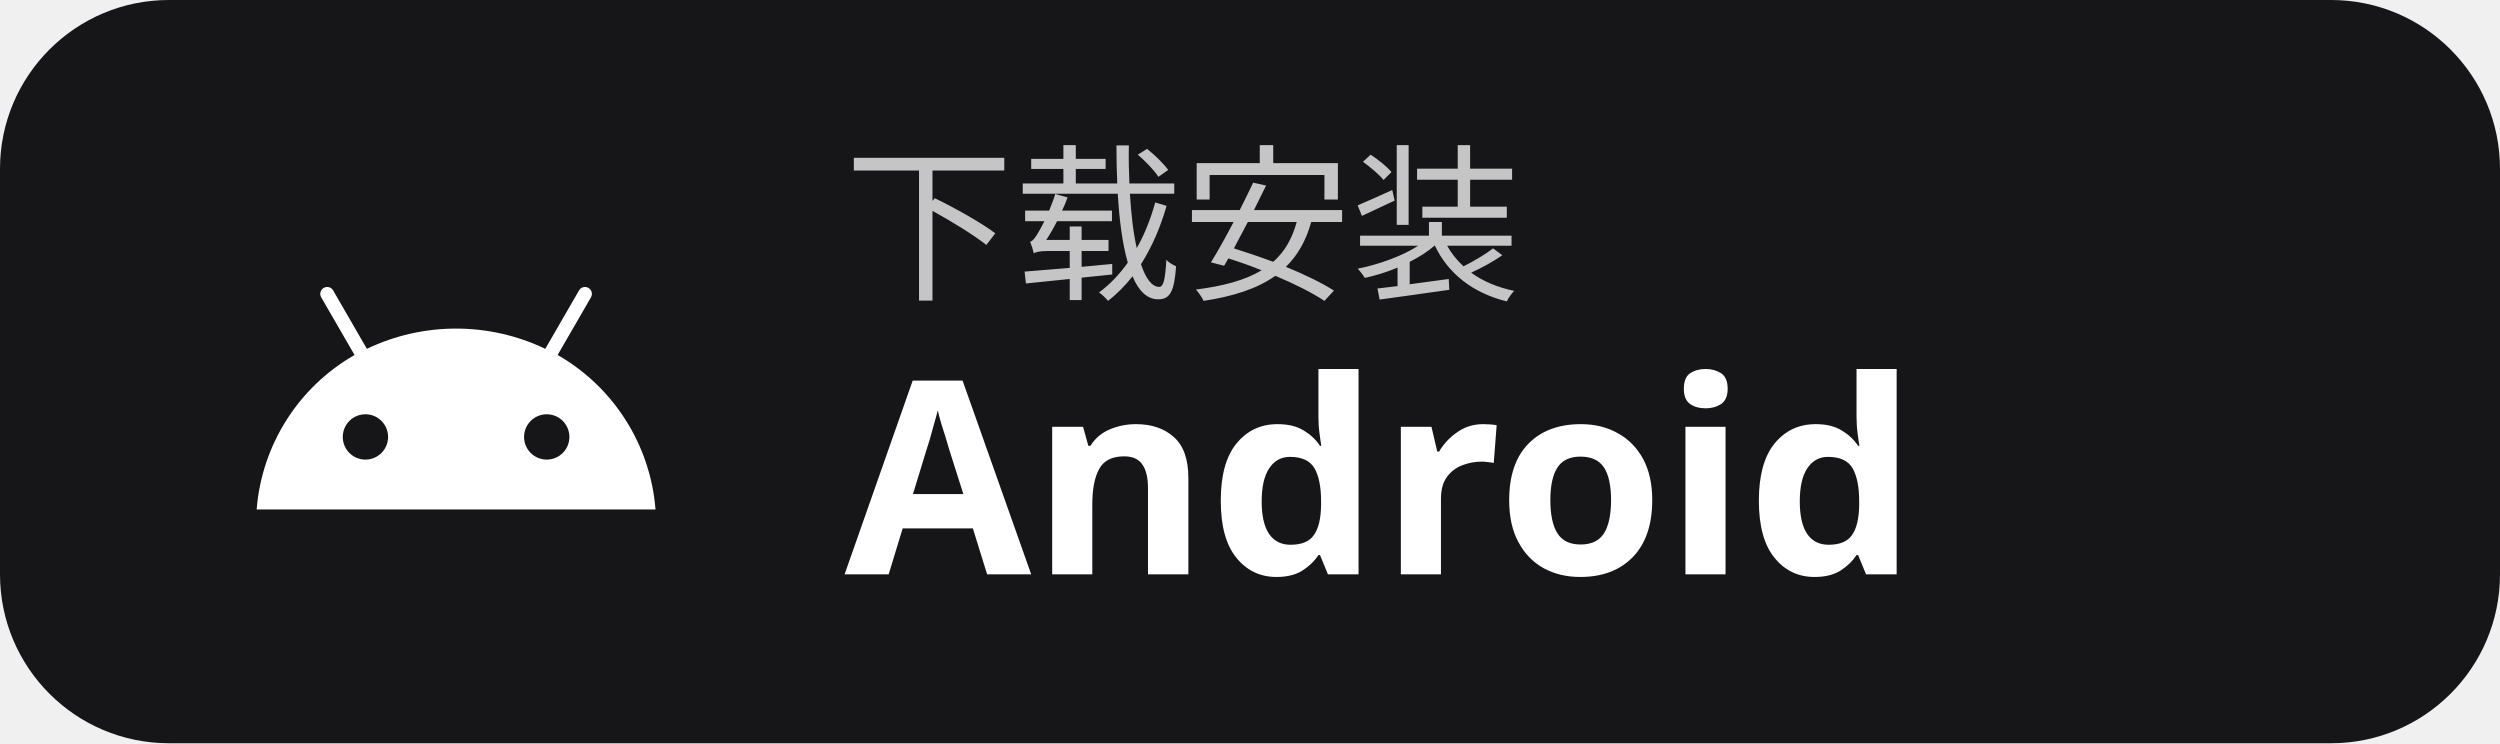
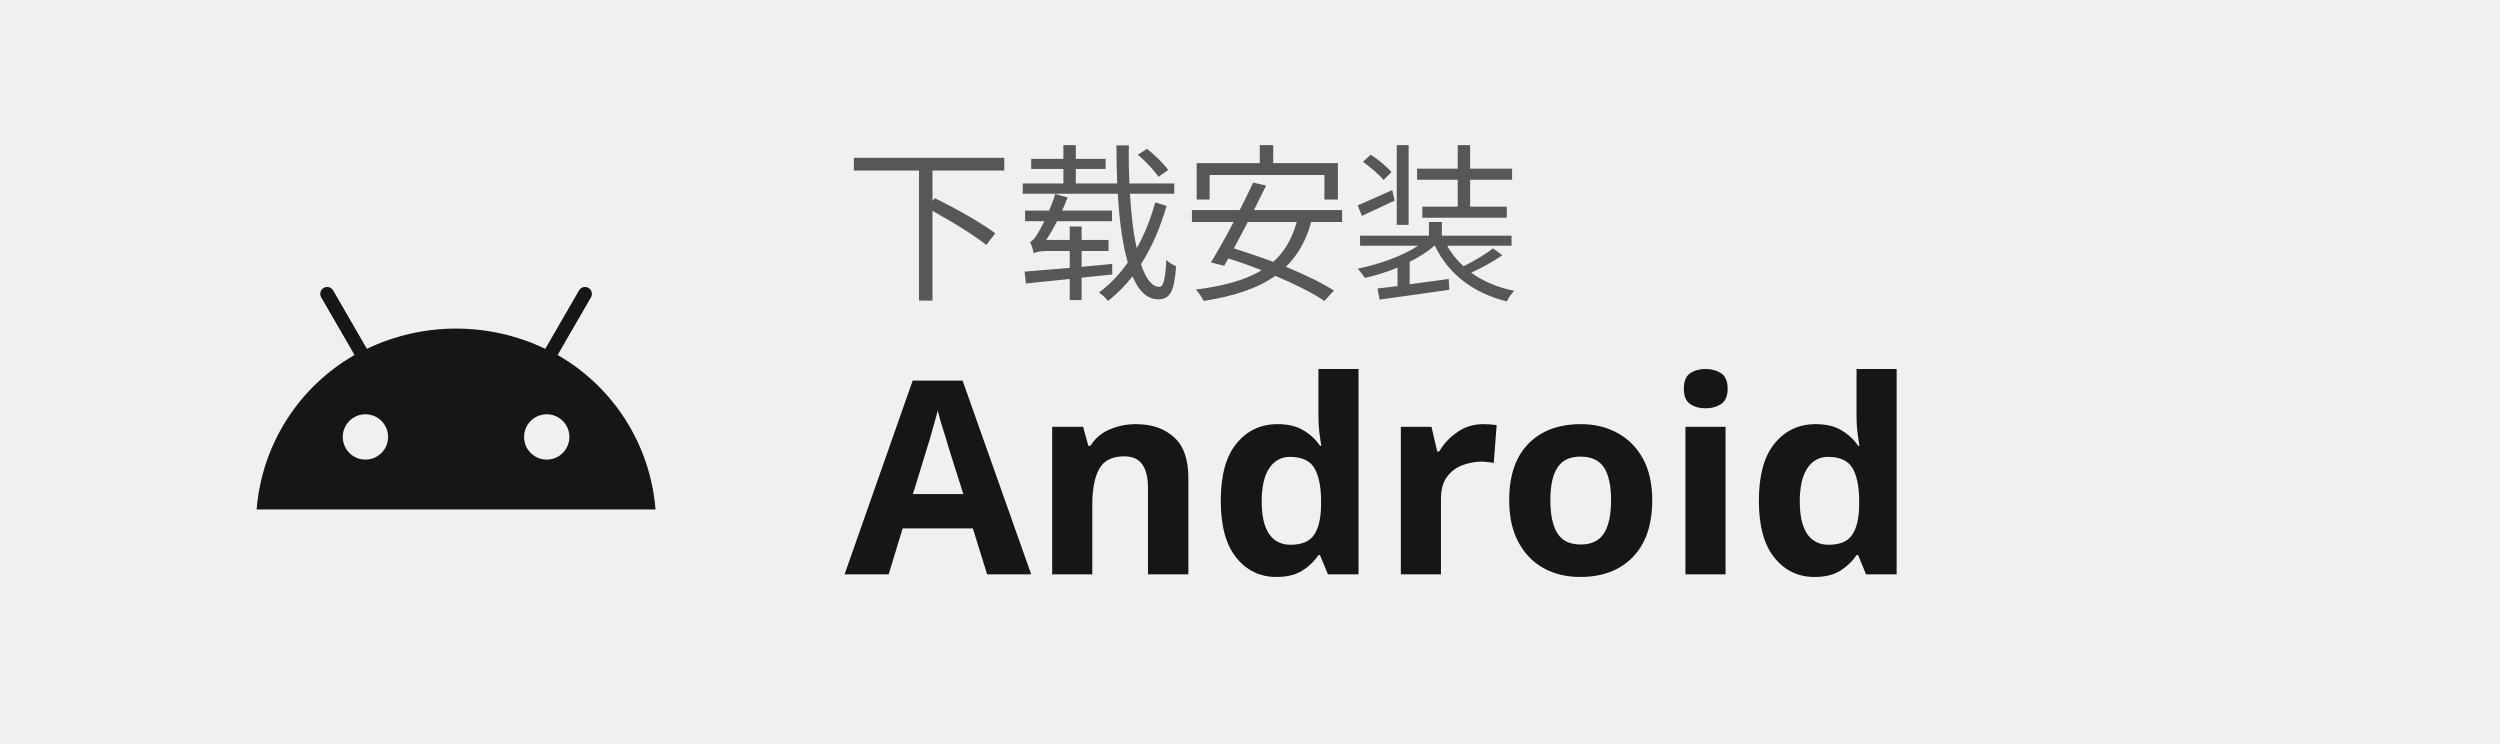
<svg xmlns="http://www.w3.org/2000/svg" width="148" height="44" viewBox="0 0 148 44" role="img" aria-label="下载 Nodex Android">
-   <rect width="148" height="44" rx="10" fill="#161618" />
-   <svg x="14.12" y="10.84" width="25.76" height="25.76" viewBox="0 0 24 24" fill="#ffffff">
+   <rect width="148" height="44" rx="10" fill="#f0f0ef" />
+   <svg x="14.12" y="10.84" width="25.76" height="25.76" viewBox="0 0 24 24" fill="#161618">
    <path d="M17.6 9.48l1.84-3.18a.38.38 0 0 0-.66-.38l-1.86 3.22a11.4 11.4 0 0 0-9.84 0L5.22 5.92a.38.38 0 0 0-.66.38L6.4 9.48A10.8 10.8 0 0 0 1 18h22a10.8 10.8 0 0 0-5.4-8.52ZM7 15.25a1.25 1.25 0 1 1 0-2.5 1.25 1.25 0 0 1 0 2.5Zm10 0a1.25 1.25 0 1 1 0-2.5 1.25 1.25 0 0 1 0 2.5Z" />
  </svg>
-   <g fill="#ffffff" font-family="-apple-system,BlinkMacSystemFont,'Segoe UI','PingFang SC','Microsoft YaHei','Noto Sans',Helvetica,Arial,sans-serif">
-     <text x="50" y="17" font-size="10" opacity="0.75">下载安装</text>
+   <g fill="#161618" font-family="-apple-system,BlinkMacSystemFont,'Segoe UI','PingFang SC','Microsoft YaHei','Noto Sans',Helvetica,Arial,sans-serif">
+     <text x="50" y="17" font-size="10" opacity="0.7">下载安装</text>
    <text x="50" y="34" font-size="16" font-weight="600">Android</text>
  </g>
</svg>
